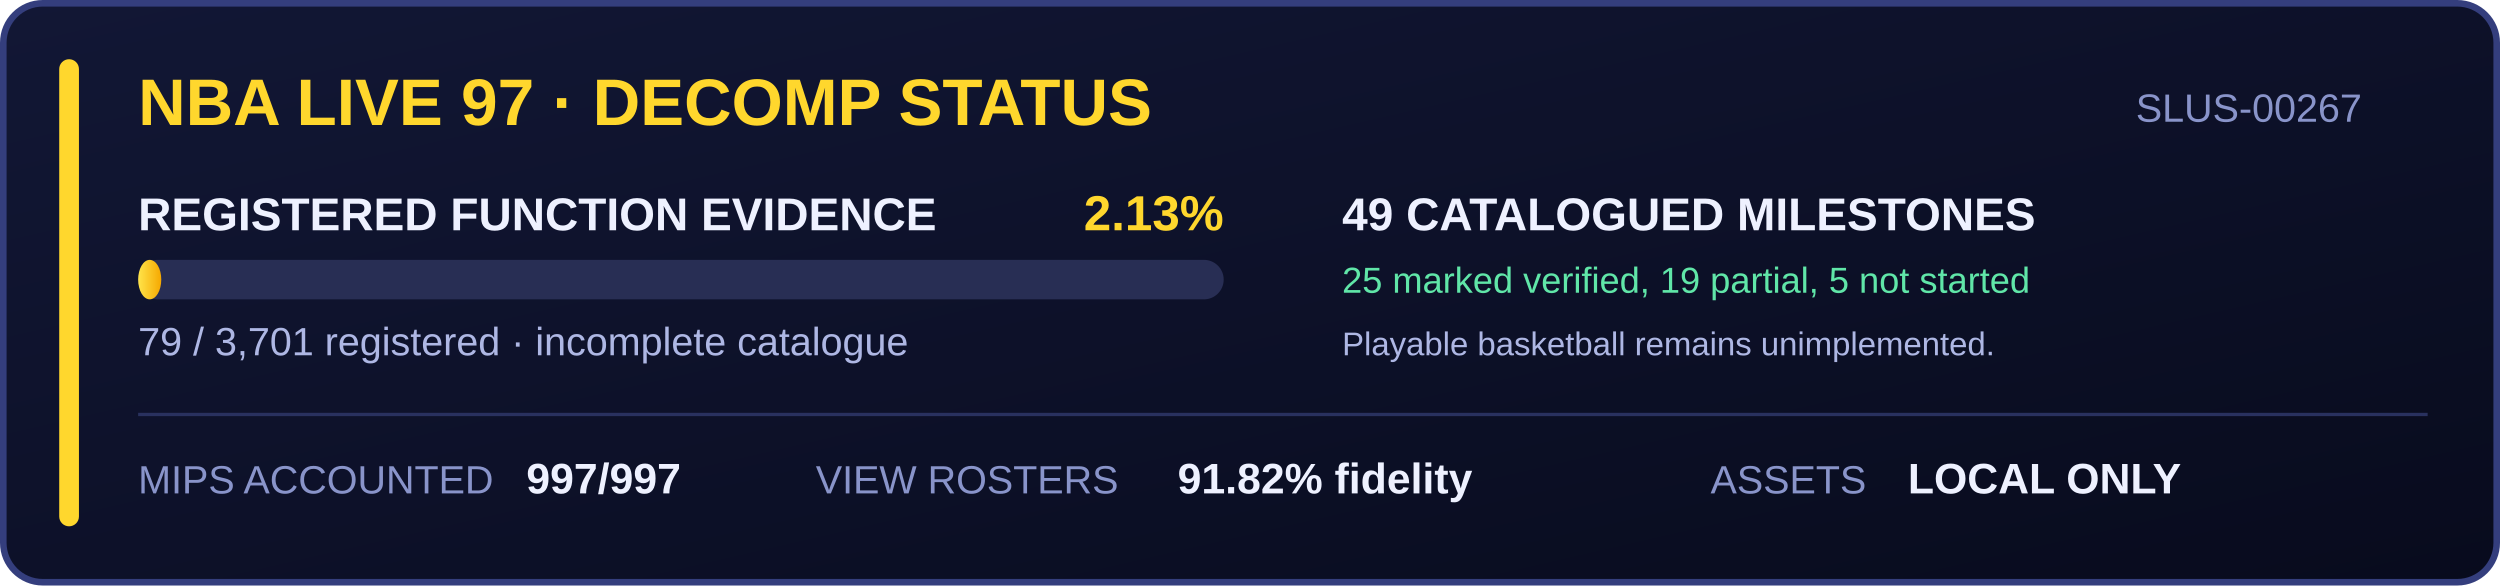
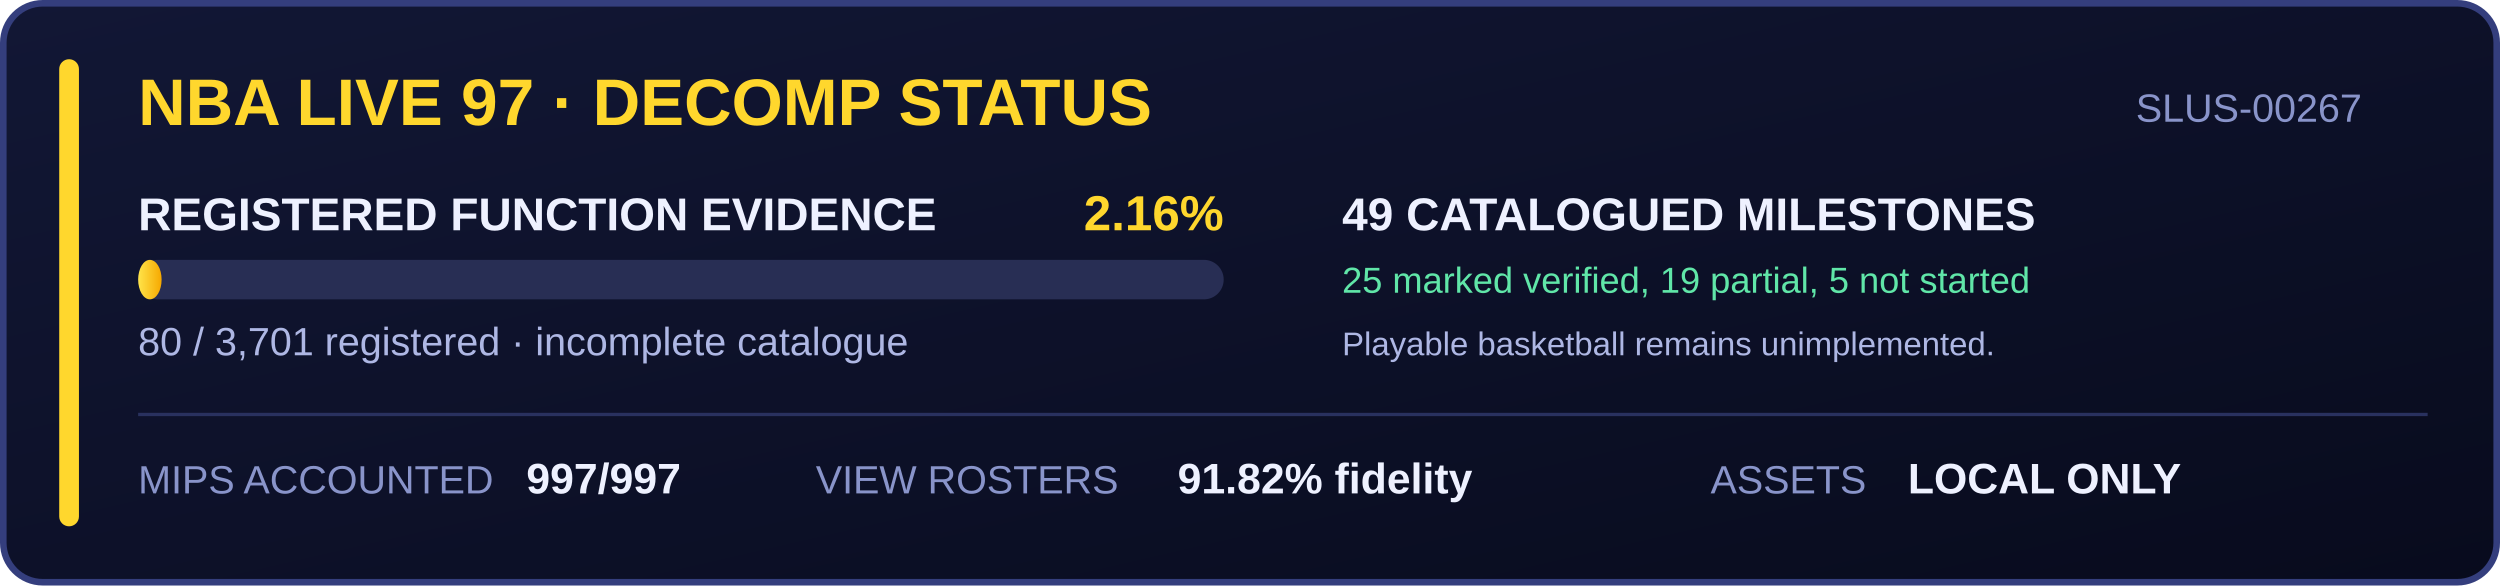
<svg xmlns="http://www.w3.org/2000/svg" width="760" height="178" viewBox="0 0 760 178" role="img" aria-labelledby="title desc">
  <defs>
    <linearGradient id="panel" x1="0" y1="0" x2="1" y2="1">
      <stop stop-color="#121735" />
      <stop offset="1" stop-color="#080b1d" />
    </linearGradient>
    <linearGradient id="gold" x1="0" y1="0" x2="1" y2="0">
      <stop stop-color="#ffe44a" />
      <stop offset="1" stop-color="#f6a800" />
    </linearGradient>
  </defs>
  <rect x="1" y="1" width="758" height="176" rx="12" fill="url(#panel)" stroke="#343e7d" stroke-width="2" />
  <rect x="18" y="18" width="6" height="142" rx="3" fill="#ffd72d" />
  <g font-family="Segoe UI, Arial, sans-serif">
    <text x="42" y="38" fill="#ffd72d" font-size="20" font-weight="700">NBA LIVE 97 · DECOMP STATUS</text>
    <text x="718" y="37" fill="#8994ca" font-size="12" text-anchor="end">SLUS-00267</text>
    <text x="42" y="70" fill="#eef1ff" font-size="14" font-weight="600">REGISTERED FUNCTION EVIDENCE</text>
-     <text x="372" y="70" fill="#ffd72d" font-size="15" font-weight="700" text-anchor="end">2.13%</text>
+     <text x="372" y="70" fill="#ffd72d" font-size="15" font-weight="700" text-anchor="end">2.16%</text>
    <rect x="42" y="79" width="330" height="12" rx="6" fill="#282e54" />
-     <rect x="42" y="79" width="7.03" height="12" rx="6" fill="url(#gold)" />
-     <text x="42" y="108" fill="#aeb7e4" font-size="12">79 / 3,701 registered · incomplete catalogue</text>
+     <rect x="42" y="79" width="7.13" height="12" rx="6" fill="url(#gold)" />
+     <text x="42" y="108" fill="#aeb7e4" font-size="12">80 / 3,701 registered · incomplete catalogue</text>
    <text x="408" y="70" fill="#eef1ff" font-size="14" font-weight="600">49 CATALOGUED MILESTONES</text>
    <text x="408" y="89" fill="#60e6a8" font-size="11">25 marked verified, 19 partial, 5 not started</text>
    <text x="408" y="108" fill="#aeb7e4" font-size="10">Playable basketball remains unimplemented.</text>
    <line x1="42" y1="126" x2="738" y2="126" stroke="#29315f" />
    <text x="42" y="150" fill="#8994ca" font-size="12">MIPS ACCOUNTED</text>
    <text x="160" y="150" fill="#eef1ff" font-size="13" font-weight="700">997/997</text>
    <text x="248" y="150" fill="#8994ca" font-size="12">VIEW ROSTERS</text>
    <text x="358" y="150" fill="#eef1ff" font-size="13" font-weight="700">91.82% fidelity</text>
    <text x="520" y="150" fill="#8994ca" font-size="12">ASSETS</text>
    <text x="580" y="150" fill="#eef1ff" font-size="13" font-weight="700">LOCAL ONLY</text>
  </g>
</svg>
